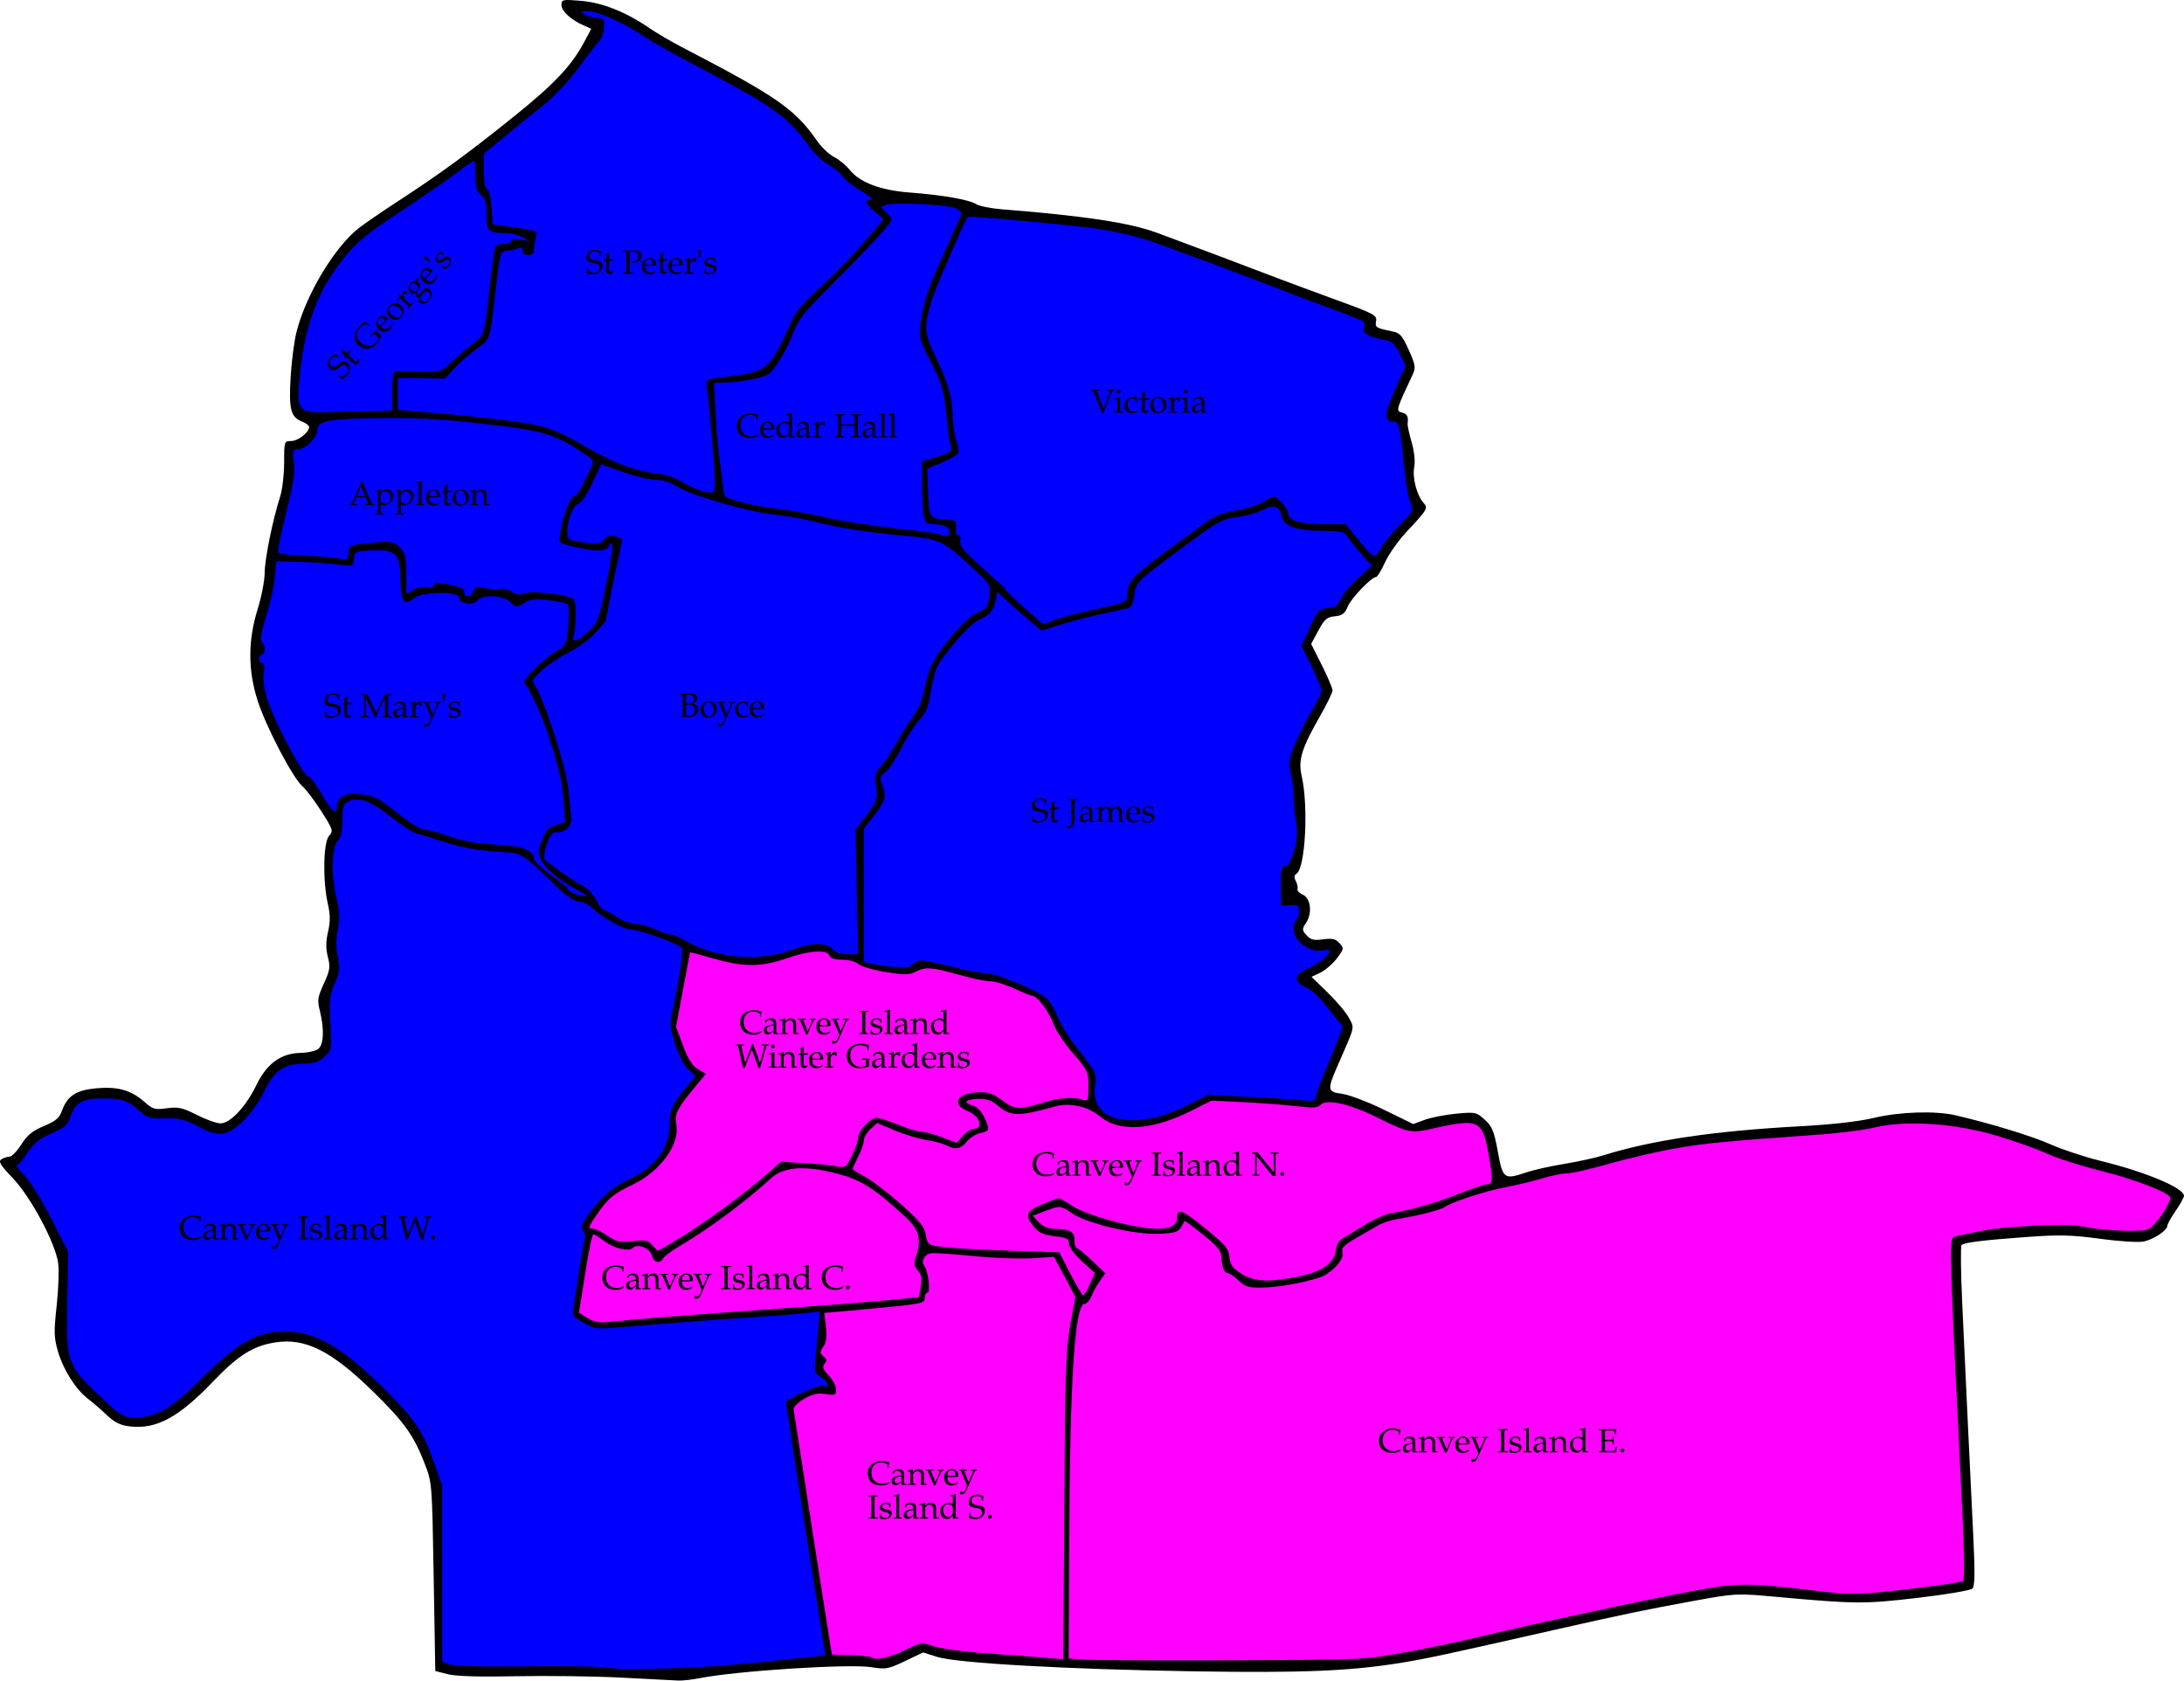
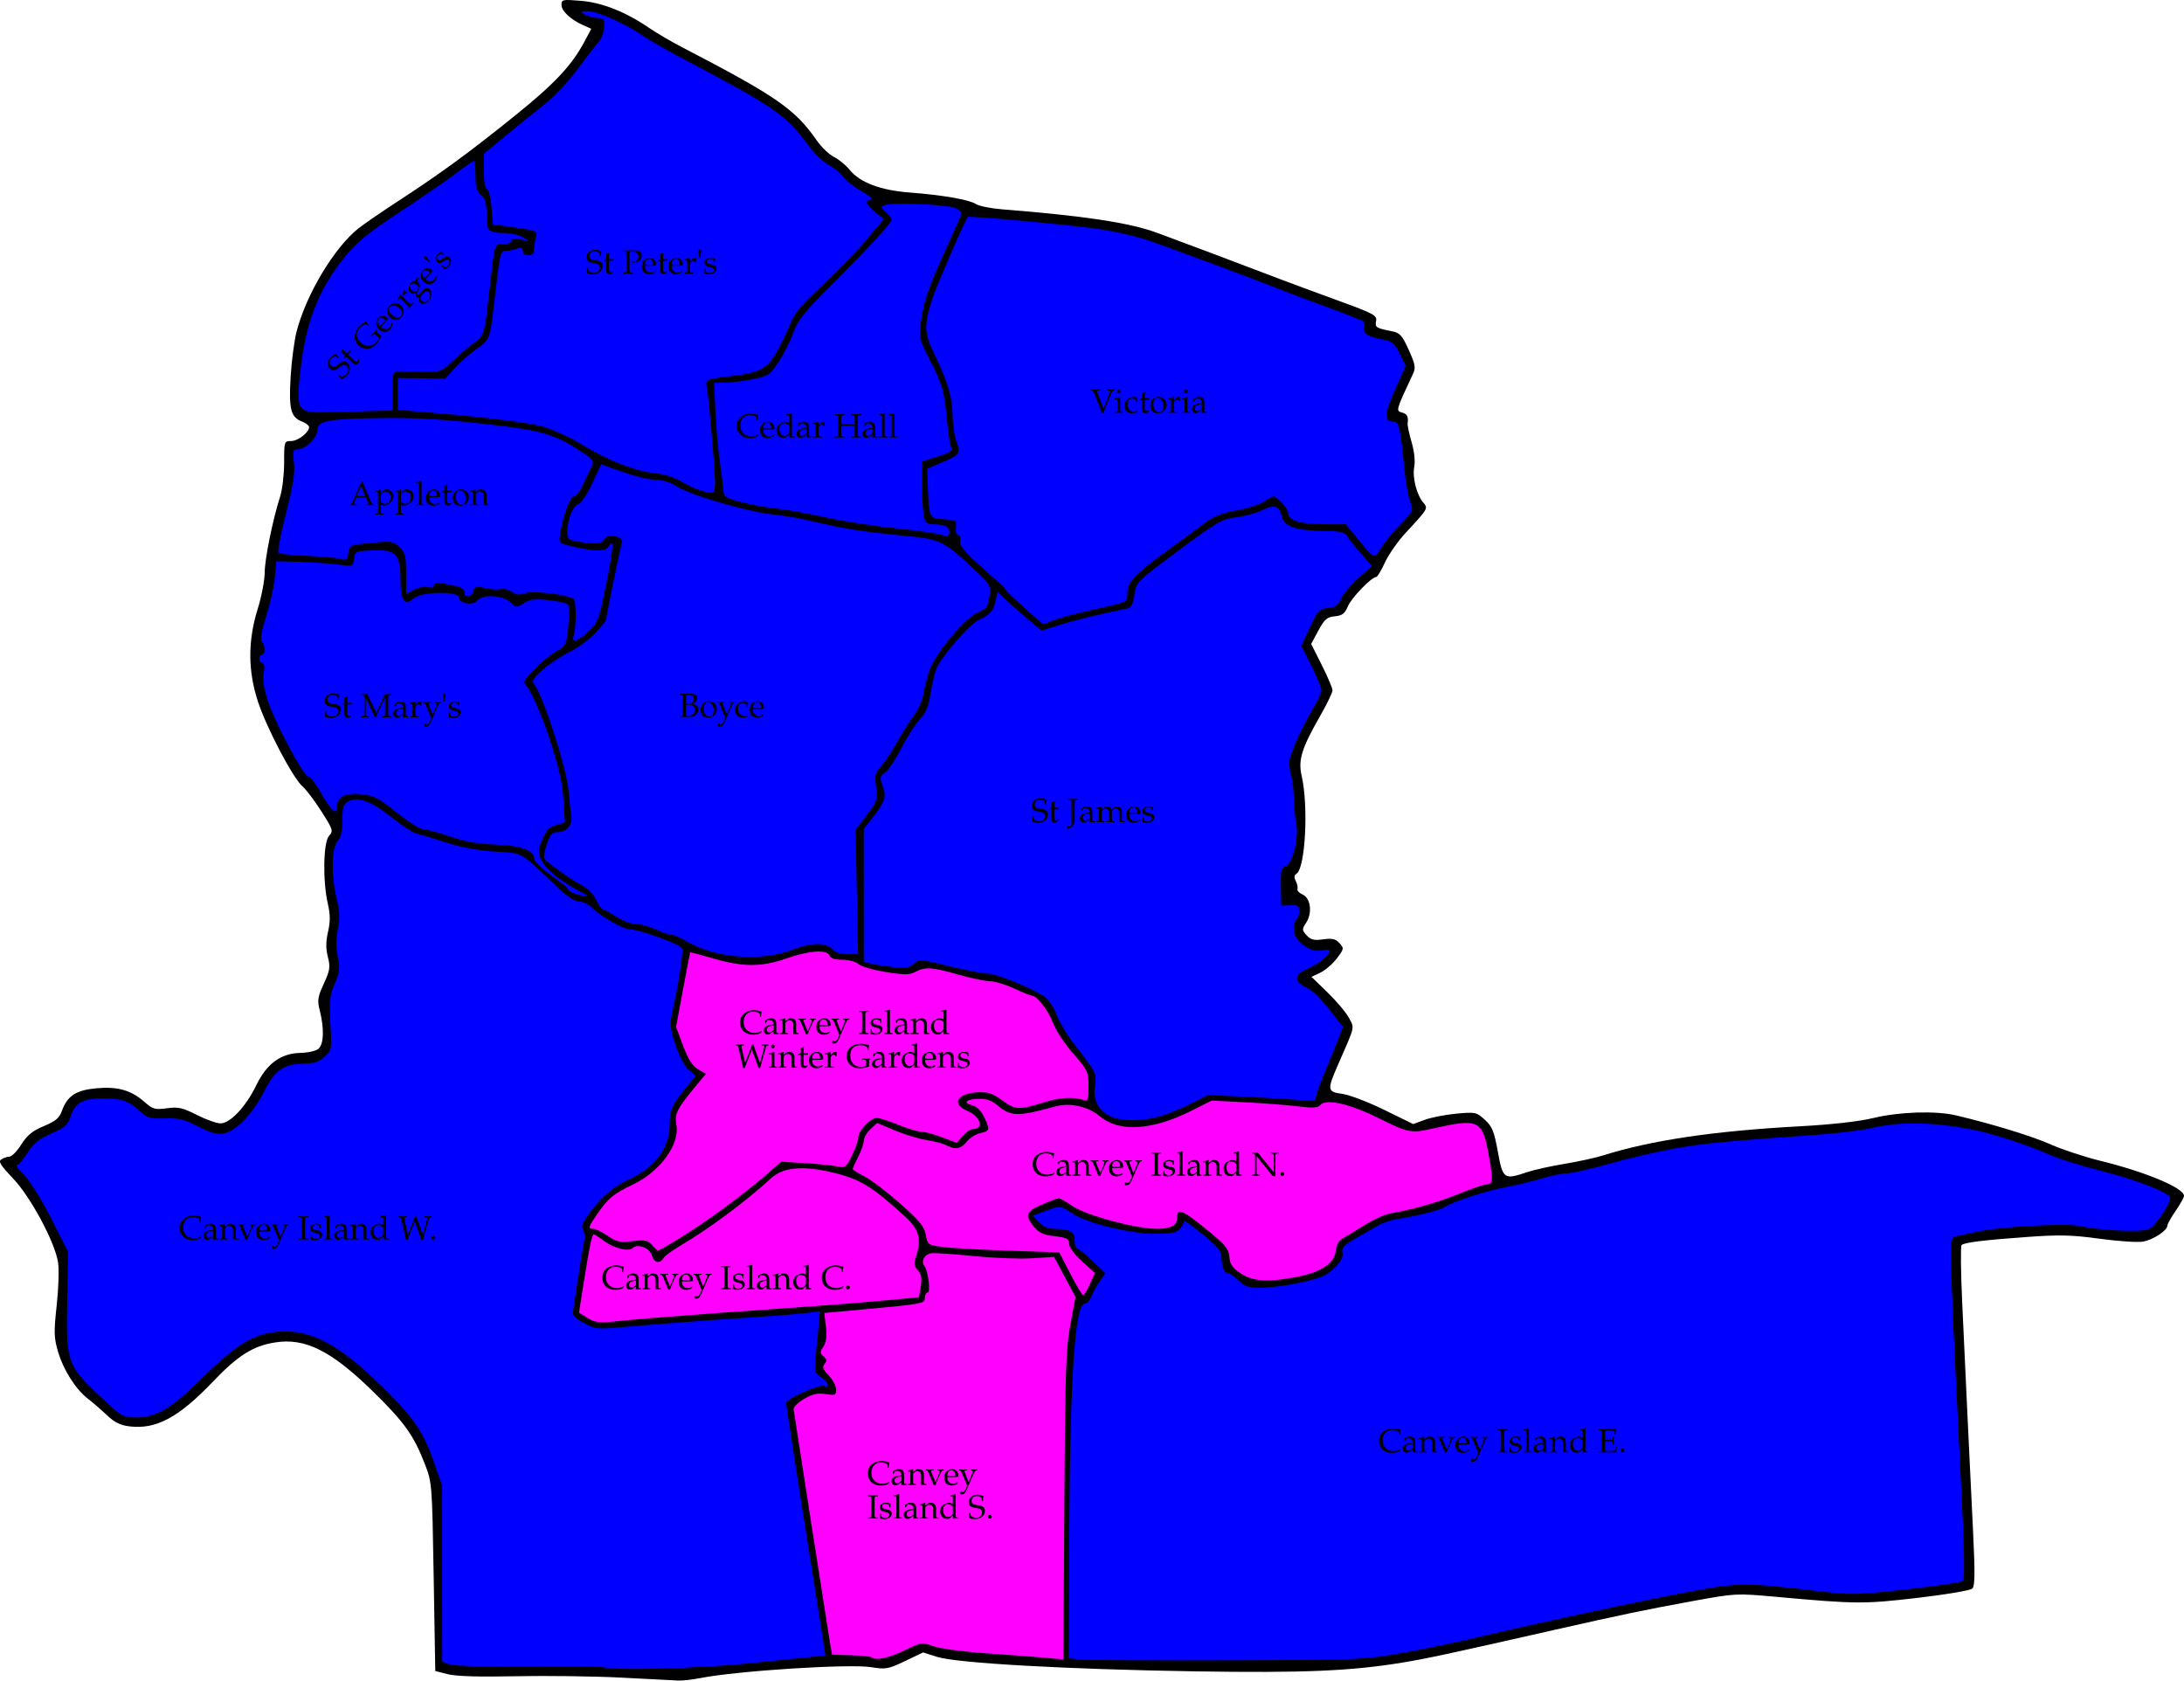
<svg xmlns="http://www.w3.org/2000/svg" id="svg4444" version="1.1" width="779.829" height="600">
  <defs id="defs4448">
    </defs>
  <path style="fill:#000000" d="m 221.777,598.941 c -9.804,-0.495 -26.739,-0.712 -37.633,-0.484 -13.094,0.275 -21.317,0.027 -24.263,-0.73 l -4.456,-1.146 -0.573,-33.625 c -0.572,-33.57 -0.578,-33.637 -3.258,-40.532 -3.867,-9.95 -7.245,-14.672 -18.164,-25.388 -15.071,-14.793 -24.46,-19.505 -35.336,-17.735 -7.85,1.278 -13.141,4.638 -22.161,14.075 -12.05,12.607 -20.086,16.952 -29.412,15.901 -3.525,-0.397 -5.513,-1.351 -8.278,-3.974 -2.001,-1.898 -5.073,-4.552 -6.826,-5.898 -4.408,-3.385 -8.811,-10.345 -10.74,-16.981 -1.418,-4.875 -1.473,-6.941 -0.436,-16.335 0.653,-5.915 0.88,-12.8 0.505,-15.301 -1.087,-7.248 -9.764,-23.433 -16.156,-30.135 -4.463,-4.679 -5.273,-6.007 -4.112,-6.742 0.795,-0.503 2.115,-0.938 2.932,-0.966 0.817,-0.028 2.721,-2.002 4.231,-4.386 2.096,-3.31 3.99,-4.851 8.014,-6.518 4.146,-1.719 5.513,-2.861 6.418,-5.362 1.96,-5.419 5.019,-7.454 12.216,-8.126 7.672,-0.716 12.459,0.619 17.228,4.806 3.061,2.687 3.806,2.901 8.085,2.314 4.04,-0.554 5.563,-0.215 10.656,2.369 3.268,1.658 7.077,3.021 8.464,3.028 3.464,0.017 9.079,-5.954 12.777,-13.588 3.755,-7.752 8.771,-11.427 15.795,-11.572 2.624,-0.054 5.503,-0.706 6.397,-1.449 1.912,-1.587 2.132,-7.135 0.534,-13.48 -0.975,-3.871 -0.824,-4.921 1.398,-9.776 2.189,-4.781 2.363,-5.94 1.441,-9.574 -0.753,-2.966 -0.734,-5.5 0.065,-8.964 0.843,-3.652 0.824,-6.103 -0.079,-10.049 -1.86,-8.133 -1.612,-21.934 0.435,-24.193 1.588,-1.752 1.446,-2.205 -2.739,-8.767 -2.427,-3.806 -5.454,-7.811 -6.725,-8.9 -3.416,-2.927 -12.849,-20.891 -15.946,-30.368 -3.576,-10.941 -3.592,-21.639 -0.052,-33.014 1.356,-4.357 2.473,-10.129 2.481,-12.826 0.015,-4.926 2.861,-18.974 5.527,-27.282 0.787,-2.451 1.428,-7.91 1.425,-12.132 -0.005,-7.528 0.043,-7.675 2.471,-7.675 2.476,0 6.437,-3.062 6.437,-4.976 0,-0.558 -1.087,-1.428 -2.416,-1.933 -4.123,-1.568 -4.857,-4.34 -4.186,-15.817 0.336,-5.747 1.302,-13.123 2.146,-16.391 3.423,-13.248 13.469,-29.997 22.077,-36.809 2.019,-1.598 8.35,-5.947 14.069,-9.665 15.038,-9.777 25.33,-17.302 41.733,-30.513 14.335,-11.546 20.375,-17.988 24.973,-26.637 l 2.364,-4.446 -2.78,-1.231 c -4.536,-2.008 -7.86,-5.086 -7.86,-7.279 0,-1.939 0.389,-2.02 7.025,-1.463 7.588,0.636 16.03,4.001 24.281,9.678 2.534,1.744 7.78,4.818 11.657,6.832 33.903,17.613 40.358,22.085 48.278,33.446 1.613,2.314 4.361,4.928 6.105,5.808 1.745,0.88 4.253,2.946 5.575,4.59 3.613,4.494 10.999,7.285 21.365,8.075 11.806,0.899 21.328,2.56 23.768,4.145 1.089,0.708 5.323,1.55 9.408,1.873 28.98,2.289 45.281,4.747 54.963,8.288 7.935,2.902 31.98,11.949 44.07,16.582 3.54,1.357 12.815,4.788 20.611,7.626 12.983,4.725 14.139,5.344 13.759,7.365 -0.431,2.288 -0.053,2.527 5.876,3.716 2.641,0.53 3.512,1.524 5.801,6.625 2.345,5.225 2.535,6.34 1.468,8.611 -6.032,12.846 -6.118,13.141 -3.966,13.704 1.936,0.506 2.413,1.416 2.087,3.977 -0.085,0.664 0.556,3.648 1.423,6.632 0.963,3.313 1.325,6.768 0.929,8.879 -0.708,3.772 0.896,9.999 3.276,12.726 1.747,2 1.64,2.183 -6.258,10.671 -2.791,2.999 -6.146,7.79 -7.456,10.646 -1.31,2.856 -2.718,5.193 -3.128,5.193 -1.656,0 -8.874,7.474 -10.136,10.496 -1.086,2.6 -1.995,3.294 -4.648,3.548 -2.798,0.268 -3.688,1.039 -5.872,5.089 l -2.574,4.773 3.812,7.588 c 2.096,4.173 3.812,8.221 3.812,8.994 0,0.774 -1.939,4.793 -4.308,8.932 -6.73,11.756 -8.015,15.886 -6.711,21.58 2.489,10.869 1.32,33.004 -1.847,34.961 -0.838,0.518 -0.912,1.309 -0.245,2.603 0.527,1.022 0.794,2.31 0.594,2.861 -0.201,0.551 0.639,1.442 1.867,1.981 2.861,1.255 3.512,6.566 1.232,10.046 -1.528,2.331 -1.516,2.616 0.177,4.487 1.458,1.611 2.601,1.889 5.898,1.437 3.257,-0.446 4.445,-0.169 5.831,1.363 1.671,1.847 1.632,2.066 -0.967,5.474 -1.49,1.953 -4.129,4.228 -5.866,5.056 l -3.157,1.506 5.78,5.611 c 3.179,3.086 6.597,7.155 7.595,9.042 2.004,3.787 2.284,2.575 -3.793,16.455 -4.103,9.373 -4.028,9.919 1.465,10.672 2.494,0.342 9.201,2.906 14.903,5.698 l 10.368,5.076 4.161,-1.529 c 2.289,-0.841 7.34,-1.825 11.226,-2.186 6.797,-0.632 7.182,-0.55 10.161,2.156 2.652,2.409 3.323,4.055 4.68,11.478 1.788,9.785 2.173,10.05 10.497,7.224 2.336,-0.793 8.256,-2.104 13.157,-2.912 4.9,-0.809 11.138,-2.17 13.862,-3.024 17.415,-5.464 39.638,-8.754 70.395,-10.419 11.41,-0.618 20.932,-1.695 26.244,-2.968 9.285,-2.226 22.175,-2.628 29.437,-0.918 12.87,3.03 27.21,7.431 33.862,10.392 4.085,1.819 12.107,4.458 17.826,5.865 16.11,3.964 29.71,9.672 29.71,12.469 0,0.56 -1.337,2.961 -2.971,5.336 -1.634,2.375 -2.971,4.763 -2.971,5.306 0,1.701 -5,5.012 -8.584,5.684 -1.887,0.354 -8.861,-0.098 -15.497,-1.005 -10.027,-1.37 -14.409,-1.48 -25.93,-0.648 -15.73,1.135 -22.467,1.967 -23.468,2.896 -0.38,0.353 -0.281,9.554 0.219,20.448 1.186,25.834 2.747,58.691 3.903,82.198 0.707,14.361 0.644,19.095 -0.263,19.994 -0.654,0.648 -9.433,2.14 -19.51,3.316 -19.206,2.241 -22.062,2.221 -50.507,-0.362 -14.219,-1.291 -14.509,-1.277 -29.654,1.479 -16.591,3.019 -25.961,4.97 -49.573,10.322 -38.549,8.737 -45.648,10.263 -54.468,11.704 -18.319,2.994 -35.214,3.704 -73.78,3.1 -45.686,-0.716 -85.091,-2.924 -92.159,-5.165 l -5.01,-1.589 -6.466,3.086 c -5.988,2.858 -6.878,3.019 -12.033,2.18 -7.745,-1.261 -47.726,1.28 -60.993,3.875 -2.934,0.574 -6.499,0.976 -7.923,0.894 -1.424,-0.082 -10.61,-0.554 -20.414,-1.049 z" id="path4878" />
  <path style="fill:#0000ff" d="m 267.332,593.847 c 9.26,-0.957 19.208,-1.975 22.108,-2.261 l 5.273,-0.521 -0.619,-4.128 c -0.96,-6.407 -3.379,-21.752 -5.49,-34.829 -2.608,-16.155 -7.903,-50.548 -7.903,-51.33 0,-1.253 11.816,-6.568 13.318,-5.992 2.453,0.941 1.775,-1.401 -0.916,-3.164 -2.227,-1.459 -2.403,-2.077 -1.913,-6.708 0.297,-2.805 0.775,-7.72 1.061,-10.921 l 0.522,-5.82 -5.294,0.644 c -2.911,0.354 -11.978,1.072 -20.149,1.594 -14.452,0.924 -31.804,2.237 -47.162,3.57 -6.796,0.59 -7.965,0.421 -11.728,-1.694 -3.939,-2.214 -4.146,-2.549 -3.594,-5.829 0.322,-1.914 1.289,-8.156 2.149,-13.872 0.86,-5.716 1.736,-10.565 1.947,-10.776 0.211,-0.211 -0.068,-1.228 -0.621,-2.26 -0.772,-1.442 -0.499,-2.615 1.181,-5.069 4.294,-6.274 9.386,-10.847 14.748,-13.244 9.591,-4.288 14.855,-11.263 14.855,-19.684 0,-5.18 0.856,-7.13 5.777,-13.166 l 3.489,-4.279 -2.478,-2.159 c -1.444,-1.257 -3.409,-4.991 -4.708,-8.943 -1.899,-5.779 -2.076,-7.467 -1.198,-11.389 2.269,-10.136 4.063,-21.789 3.549,-23.062 -0.563,-1.397 -15.445,-6.795 -18.732,-6.795 -2.303,0 -10.128,-4.458 -13.315,-7.584 -1.3,-1.275 -3.43,-2.319 -4.735,-2.319 -1.476,0 -4.233,-1.775 -7.304,-4.704 -14.249,-13.589 -12.264,-12.444 -22.736,-13.124 -6.049,-0.393 -12.237,-1.541 -17.331,-3.215 -4.357,-1.432 -9.037,-2.838 -10.399,-3.125 -1.362,-0.287 -5.555,-2.981 -9.318,-5.987 -7.174,-5.731 -11.844,-7.422 -15.336,-5.552 -1.741,0.932 -2.085,2.036 -2.085,6.697 0,3.927 -0.514,6.149 -1.733,7.495 -2.167,2.393 -2.289,12.46 -0.252,20.751 1.061,4.317 1.151,6.862 0.375,10.646 -0.687,3.353 -0.696,6.549 -0.028,9.809 0.847,4.136 0.689,5.537 -1.096,9.685 -1.803,4.191 -2.012,6.122 -1.543,14.228 0.532,9.176 0.487,9.431 -2.066,11.798 -2.034,1.885 -3.753,2.44 -7.79,2.515 -6.885,0.127 -10.057,2.393 -13.762,9.83 -3.836,7.701 -10.087,14.241 -14.381,15.046 -2.502,0.469 -4.615,-0.098 -9.146,-2.456 -4.89,-2.545 -6.916,-3.039 -11.906,-2.901 -5.208,0.144 -6.377,-0.173 -8.729,-2.367 -4.205,-3.921 -6.541,-4.755 -13.324,-4.755 -7.398,0 -10.034,1.468 -11.699,6.512 -0.981,2.971 -2.073,3.928 -6.849,5.999 -4.406,1.911 -6.306,3.451 -8.461,6.86 -1.528,2.418 -3.234,4.396 -3.791,4.396 -0.556,0 0.603,1.615 2.576,3.588 1.973,1.973 6.307,8.945 9.63,15.494 l 6.042,11.906 -0.305,17.93 c -0.384,22.584 -0.358,22.646 15.309,36.994 4.052,3.711 5.151,4.209 9.281,4.209 7.063,0 12.686,-3.27 22.641,-13.165 13.827,-13.744 20.458,-17.535 30.677,-17.535 10.286,0 19.94,5.455 33.99,19.207 11.903,11.65 15.05,16.195 19.027,27.472 l 2.921,8.284 0.019,31.468 0.019,31.468 2.562,0.974 c 1.51,0.574 12.793,0.858 27.482,0.69 13.706,-0.156 26.256,0.02 27.891,0.392 5.135,1.168 33.957,0.349 51.497,-1.464 z" id="path4876" />
-   <path style="fill:#ff00ff" d="m 501.968,589.898 c 8.13,-1.488 19.271,-3.8 24.758,-5.137 17.936,-4.37 63.129,-14.078 78.257,-16.812 16.082,-2.906 18.769,-2.899 44.294,0.113 11.871,1.401 13.586,1.366 31.691,-0.651 10.527,-1.173 19.536,-2.506 20.02,-2.962 0.512,-0.483 0.396,-10.688 -0.276,-24.412 -0.636,-12.97 -1.811,-36.941 -2.612,-53.268 -0.801,-16.327 -1.457,-33.142 -1.457,-37.366 0,-7.588 0.033,-7.687 2.723,-8.217 1.498,-0.295 4.729,-0.983 7.18,-1.527 7.987,-1.774 31.334,-3.014 36.204,-1.922 7.175,1.608 21.447,2.284 24.329,1.152 2.33,-0.915 7.8,-8.808 7.8,-11.255 0,-1.747 -12.376,-6.536 -25.149,-9.731 -7.023,-1.757 -15.521,-4.482 -18.885,-6.056 -3.363,-1.574 -11.432,-4.446 -17.931,-6.382 -14.941,-4.452 -32.201,-5.62 -43.506,-2.945 -3.813,0.902 -12.726,2.052 -19.807,2.554 -33.46,2.375 -40.548,3.051 -51.083,4.872 -6.219,1.075 -16.855,3.532 -23.635,5.458 -6.78,1.927 -13.688,3.507 -15.35,3.511 -1.663,0.004 -5.736,0.833 -9.052,1.841 -3.316,1.009 -9.109,2.398 -12.874,3.088 -7.068,1.295 -19.728,5.47 -22.001,7.254 -1.122,0.881 -10.616,3.235 -16.535,4.1 -2.465,0.36 -5.48,1.402 -7.427,2.565 -0.817,0.488 -4.033,2.333 -7.146,4.1 -4.586,2.603 -5.564,3.598 -5.152,5.241 0.53,2.113 -1.802,5.276 -5.843,7.923 -2.976,1.95 -15.689,4.561 -22.757,4.674 -4.925,0.079 -6.129,-0.28 -8.472,-2.525 -1.502,-1.439 -3.216,-2.617 -3.809,-2.617 -1.346,0 -2.274,-2.327 -2.301,-5.775 -0.017,-2.047 -1.487,-3.832 -6.523,-7.921 -3.576,-2.903 -6.575,-5.131 -6.663,-4.952 -2.028,4.101 -2.414,4.291 -9.33,4.577 -8.544,0.354 -25.453,-3.637 -30.799,-7.27 -4.237,-2.879 -4.32,-2.886 -9.798,-0.794 l -4.276,1.633 2.187,2.328 c 1.367,1.456 3.329,2.333 5.233,2.342 5.754,0.026 7.502,0.973 7.502,4.063 0,1.571 0.366,2.856 0.813,2.856 0.447,0 2.92,2.018 5.494,4.485 l 4.681,4.485 -2.003,2.813 c -1.102,1.547 -2.449,3.985 -2.994,5.418 -0.545,1.433 -1.605,2.605 -2.355,2.605 -3.56,0 -5.314,26.819 -5.55,84.865 l -0.17,41.785 4.756,0.406 c 2.616,0.223 26.37,0.336 52.787,0.251 47.731,-0.155 48.124,-0.172 62.813,-2.862 z" id="path4840" />
+   <path style="fill:#0000ff" d="m 501.968,589.898 c 8.13,-1.488 19.271,-3.8 24.758,-5.137 17.936,-4.37 63.129,-14.078 78.257,-16.812 16.082,-2.906 18.769,-2.899 44.294,0.113 11.871,1.401 13.586,1.366 31.691,-0.651 10.527,-1.173 19.536,-2.506 20.02,-2.962 0.512,-0.483 0.396,-10.688 -0.276,-24.412 -0.636,-12.97 -1.811,-36.941 -2.612,-53.268 -0.801,-16.327 -1.457,-33.142 -1.457,-37.366 0,-7.588 0.033,-7.687 2.723,-8.217 1.498,-0.295 4.729,-0.983 7.18,-1.527 7.987,-1.774 31.334,-3.014 36.204,-1.922 7.175,1.608 21.447,2.284 24.329,1.152 2.33,-0.915 7.8,-8.808 7.8,-11.255 0,-1.747 -12.376,-6.536 -25.149,-9.731 -7.023,-1.757 -15.521,-4.482 -18.885,-6.056 -3.363,-1.574 -11.432,-4.446 -17.931,-6.382 -14.941,-4.452 -32.201,-5.62 -43.506,-2.945 -3.813,0.902 -12.726,2.052 -19.807,2.554 -33.46,2.375 -40.548,3.051 -51.083,4.872 -6.219,1.075 -16.855,3.532 -23.635,5.458 -6.78,1.927 -13.688,3.507 -15.35,3.511 -1.663,0.004 -5.736,0.833 -9.052,1.841 -3.316,1.009 -9.109,2.398 -12.874,3.088 -7.068,1.295 -19.728,5.47 -22.001,7.254 -1.122,0.881 -10.616,3.235 -16.535,4.1 -2.465,0.36 -5.48,1.402 -7.427,2.565 -0.817,0.488 -4.033,2.333 -7.146,4.1 -4.586,2.603 -5.564,3.598 -5.152,5.241 0.53,2.113 -1.802,5.276 -5.843,7.923 -2.976,1.95 -15.689,4.561 -22.757,4.674 -4.925,0.079 -6.129,-0.28 -8.472,-2.525 -1.502,-1.439 -3.216,-2.617 -3.809,-2.617 -1.346,0 -2.274,-2.327 -2.301,-5.775 -0.017,-2.047 -1.487,-3.832 -6.523,-7.921 -3.576,-2.903 -6.575,-5.131 -6.663,-4.952 -2.028,4.101 -2.414,4.291 -9.33,4.577 -8.544,0.354 -25.453,-3.637 -30.799,-7.27 -4.237,-2.879 -4.32,-2.886 -9.798,-0.794 l -4.276,1.633 2.187,2.328 c 1.367,1.456 3.329,2.333 5.233,2.342 5.754,0.026 7.502,0.973 7.502,4.063 0,1.571 0.366,2.856 0.813,2.856 0.447,0 2.92,2.018 5.494,4.485 l 4.681,4.485 -2.003,2.813 c -1.102,1.547 -2.449,3.985 -2.994,5.418 -0.545,1.433 -1.605,2.605 -2.355,2.605 -3.56,0 -5.314,26.819 -5.55,84.865 l -0.17,41.785 4.756,0.406 c 2.616,0.223 26.37,0.336 52.787,0.251 47.731,-0.155 48.124,-0.172 62.813,-2.862 z" id="path4840" />
  <path style="fill:#ff00ff" d="m 322.997,589.231 c 5.985,-2.92 6.213,-2.952 10.384,-1.467 2.346,0.835 10.504,1.943 18.129,2.462 7.626,0.519 17.088,1.231 21.028,1.582 l 7.163,0.638 0.335,-54.831 c 0.293,-47.955 0.563,-56.069 2.151,-64.708 l 1.815,-9.878 -3.825,-7.143 -3.825,-7.143 -7.965,0.495 c -4.381,0.272 -13.758,-0.09 -20.839,-0.805 -7.081,-0.715 -13.839,-1.163 -15.019,-0.995 -2.419,0.345 -3.781,2.845 -2.464,4.524 1.367,1.744 2.31,9.53 1.154,9.53 -0.551,0 -1.002,0.834 -1.002,1.853 0,2.085 -0.514,2.18 -22.648,4.205 l -13.24,1.211 0.577,4.873 c 0.409,3.453 0.148,5.528 -0.895,7.119 -1.307,1.994 -1.301,2.388 0.048,3.508 1.178,0.978 1.26,1.574 0.366,2.651 -0.912,1.098 -0.603,1.965 1.473,4.132 1.445,1.508 2.627,3.759 2.627,5.003 0,2.058 -0.334,2.208 -3.714,1.67 -2.835,-0.451 -4.651,-0.048 -7.675,1.704 -2.179,1.262 -3.876,2.938 -3.771,3.723 0.288,2.16 12.107,78.018 12.953,83.13 l 0.737,4.457 6.827,0.232 c 3.755,0.128 7.056,0.462 7.337,0.743 1.285,1.285 6.176,0.258 11.776,-2.475 z" id="path4808" />
  <path style="fill:#ff00ff" d="m 234.156,470.462 c 11.461,-0.936 27.517,-2.11 54.963,-4.017 8.17,-0.568 20.288,-1.544 26.928,-2.17 l 12.073,-1.137 0.651,-3.856 c 0.491,-2.909 0.239,-4.312 -1.029,-5.712 -1.392,-1.538 -1.496,-2.42 -0.606,-5.137 1.989,-6.072 1.034,-9.508 -3.895,-14.018 -12.147,-11.113 -16.335,-13.607 -26.914,-16.023 -10.065,-2.299 -16.817,-1.569 -20.999,2.269 -8.943,8.208 -22.279,18.121 -32.285,23.999 -2.982,1.752 -5.778,3.804 -6.214,4.562 -1.235,2.148 -3.389,1.621 -4.044,-0.989 -0.651,-2.595 -5.163,-4.372 -6.841,-2.694 -1.455,1.455 -6.677,0.187 -10.292,-2.5 -1.734,-1.289 -3.37,-2.343 -3.635,-2.343 -0.65,0 -1.481,3.978 -3.551,16.992 l -1.741,10.949 3.069,1.919 c 2.386,1.492 4.171,1.799 8.02,1.378 2.723,-0.297 10.077,-0.959 16.34,-1.471 z" id="path4766" />
  <path style="fill:#ff00ff" d="m 389.159,458.485 1.802,-3.997 -4.623,-4.185 c -2.707,-2.45 -4.623,-5.046 -4.623,-6.263 0,-1.767 -0.773,-2.17 -5.143,-2.688 -3.997,-0.473 -5.644,-1.221 -7.392,-3.357 -3.361,-4.106 -2.864,-5.469 2.896,-7.953 2.85,-1.229 5.548,-2.232 5.994,-2.228 0.447,0.003 2.675,1.271 4.952,2.817 4.876,3.311 22.57,8.083 29.971,8.083 5.196,0 7.345,-1.2 7.345,-4.101 0,-3.393 1.815,-2.678 10.009,3.947 7.175,5.8 8.352,7.185 8.606,10.122 0.23,2.656 1.098,3.943 3.961,5.871 4.426,2.98 9.626,3.338 19.936,1.374 8.939,-1.703 13.665,-4.863 14.121,-9.44 0.183,-1.839 1.11,-3.563 2.263,-4.206 1.074,-0.6 4.609,-2.756 7.855,-4.793 3.246,-2.036 7.492,-3.97 9.436,-4.296 7.949,-1.335 16.439,-3.757 24.35,-6.947 4.604,-1.856 9.019,-3.375 9.812,-3.375 2.35,0 2.511,-1.247 1.162,-9.014 -2.491,-14.345 -3.294,-14.753 -21.158,-10.749 -6.775,1.518 -8.266,1.205 -18.38,-3.868 -10.338,-5.185 -18.903,-7.117 -20.882,-4.712 -0.835,1.015 -2.646,1.12 -8.011,0.463 -3.813,-0.466 -12.302,-1.12 -18.864,-1.452 l -11.932,-0.604 -7.164,3.608 c -13.978,7.039 -25.86,7.794 -32.657,2.074 -4.333,-3.646 -10.753,-5.068 -16.122,-3.57 -13.137,3.664 -15.761,3.614 -20.528,-0.398 -2.202,-1.852 -3.961,-2.433 -7.009,-2.314 -4.466,0.175 -5.402,1.443 -1.744,2.361 1.357,0.341 3.007,2.012 3.961,4.014 2.206,4.626 2.102,5.084 -1.323,5.836 -1.627,0.357 -3.808,1.73 -4.847,3.05 -2.063,2.623 -4.097,2.99 -7.241,1.307 -1.123,-0.601 -4.325,-1.448 -7.115,-1.881 -2.79,-0.434 -7.903,-1.983 -11.361,-3.443 l -6.289,-2.655 -2.377,2.233 c -1.307,1.228 -2.377,3.064 -2.377,4.08 0,1.016 -0.891,3.595 -1.981,5.73 -1.089,2.135 -1.981,4.114 -1.981,4.397 0,0.283 1.894,1.478 4.209,2.655 2.315,1.177 8.045,5.532 12.734,9.676 6.986,6.175 8.639,8.189 9.157,11.156 0.612,3.503 0.8,3.643 5.822,4.334 2.854,0.393 13.44,0.992 23.524,1.331 l 18.334,0.618 3.961,7.673 c 2.179,4.22 4.228,7.674 4.554,7.675 0.326,9.9e-4 1.403,-1.796 2.395,-3.995 z" id="path4724" />
  <path style="fill:#ff00ff" d="m 239.807,443.82 c 11.274,-6.69 25.361,-16.943 35.308,-25.699 l 3.821,-3.364 8.558,0.52 c 4.707,0.286 9.9,0.809 11.541,1.163 2.783,0.599 3.132,0.336 5.199,-3.918 1.219,-2.508 2.216,-5.375 2.216,-6.37 0,-2.404 4.395,-7.057 6.637,-7.027 0.979,0.013 4.454,1.125 7.722,2.471 3.268,1.346 6.94,2.45 8.16,2.452 1.22,0.003 4.562,0.904 7.427,2.004 l 5.21,1.999 2.181,-2.495 c 1.199,-1.372 2.844,-2.495 3.655,-2.495 4.039,0 2.646,-4.484 -1.995,-6.424 -5.9,-2.465 -3.696,-6.349 3.788,-6.675 3.577,-0.156 5.226,0.403 8.672,2.937 4.623,3.4 5.995,3.451 15.201,0.564 5.09,-1.596 10.078,-1.905 13.457,-0.833 1.944,0.617 2.082,0.299 2.082,-4.79 0,-5.191 -0.26,-5.748 -5.457,-11.703 -3.001,-3.439 -6.194,-8.258 -7.095,-10.709 -1.609,-4.378 -5.795,-9.903 -7.503,-9.903 -0.478,0 -3.402,-1.175 -6.499,-2.611 -3.097,-1.436 -6.968,-2.605 -8.602,-2.598 -1.634,0.007 -6.697,-1.046 -11.252,-2.34 -9.553,-2.715 -11.804,-2.862 -15.381,-1.006 -2.167,1.124 -3.923,1.135 -10.611,0.064 -4.408,-0.706 -8.785,-1.98 -9.726,-2.833 -0.962,-0.871 -3.475,-1.549 -5.737,-1.549 -2.664,0 -4.218,-0.502 -4.595,-1.486 -0.864,-2.253 -7.185,-1.843 -15.296,0.99 -8.961,3.131 -15.464,3.15 -26.071,0.078 -4.553,-1.319 -8.329,-2.321 -8.391,-2.228 -0.062,0.093 -1.221,6.124 -2.577,13.402 l -2.464,13.233 2.518,6.722 c 1.807,4.824 3.311,7.191 5.326,8.381 l 2.808,1.658 -3.839,4.63 c -6.457,7.788 -7.407,9.701 -6.697,13.487 1.318,7.026 -5.778,16.769 -15.602,21.422 -6.752,3.198 -8.788,4.887 -12.662,10.503 -3.263,4.73 -3.407,5.268 -1.414,5.268 0.793,0 3.114,1.135 5.157,2.521 3.238,2.197 4.376,2.439 8.856,1.879 4.385,-0.548 5.409,-0.349 6.975,1.357 1.009,1.1 1.926,2.037 2.039,2.082 0.112,0.045 2.34,-1.185 4.952,-2.735 z" id="path4682" />
  <path style="fill:#0000ff" d="m 412.51,398.988 c 2.829,-0.607 8.213,-2.662 11.964,-4.568 l 6.82,-3.465 13.586,0.618 c 7.472,0.34 16.148,0.877 19.28,1.194 4.64,0.469 5.694,0.303 5.694,-0.899 0,-0.811 1.375,-4.752 3.057,-8.757 1.681,-4.005 3.855,-9.356 4.831,-11.89 l 1.775,-4.608 -4.167,-5.295 c -4.487,-5.702 -6.493,-7.594 -9.801,-9.243 -3.63,-1.81 -3.211,-4.33 1.011,-6.069 3.856,-1.589 8.246,-5.034 8.246,-6.471 0,-0.436 -1.334,-0.526 -2.965,-0.2 -4.184,0.837 -9.91,-3.535 -9.91,-7.567 0,-1.574 0.446,-3.138 0.99,-3.474 0.545,-0.337 0.99,-1.654 0.99,-2.928 0,-1.982 -0.463,-2.295 -3.219,-2.17 l -3.219,0.146 -0.127,-6.809 c -0.106,-5.696 0.154,-6.882 1.592,-7.259 2.549,-0.667 4.924,-10.06 3.892,-15.394 -0.448,-2.316 -0.836,-6.438 -0.863,-9.162 -0.027,-2.723 -0.524,-6.662 -1.104,-8.752 -0.908,-3.271 -0.711,-4.661 1.419,-9.982 1.361,-3.4 4.066,-8.82 6.01,-12.045 1.944,-3.225 3.536,-6.583 3.538,-7.463 9.9e-4,-0.88 -1.608,-4.82 -3.577,-8.755 l -3.579,-7.155 3.057,-6.595 c 2.821,-6.087 3.319,-6.618 6.453,-6.897 2.697,-0.239 3.646,-0.907 4.615,-3.244 0.67,-1.619 3.441,-4.941 6.157,-7.383 l 4.938,-4.44 -3.831,-4.265 c -2.107,-2.346 -4.325,-5.127 -4.929,-6.18 -0.922,-1.609 -2.271,-1.929 -8.418,-1.997 -9.938,-0.11 -14.352,-1.656 -15.077,-5.279 -0.743,-3.713 -2.704,-4.308 -6.994,-2.12 -1.942,0.99 -6.074,2.118 -9.182,2.506 -5.224,0.653 -6.784,1.551 -20.689,11.901 -14.914,11.102 -15.045,11.233 -15.722,15.747 -0.541,3.607 -1.133,4.643 -2.851,4.99 -9.538,1.926 -18.045,3.992 -23.654,5.746 l -6.631,2.073 -4.262,-3.534 c -2.344,-1.944 -5.895,-5.05 -7.891,-6.903 l -3.628,-3.369 -0.586,2.932 c -0.751,3.758 -2.152,5.402 -5.957,6.991 -3.319,1.387 -13.684,13.363 -15.344,17.729 -0.562,1.479 -1.465,5.435 -2.005,8.791 -0.732,4.548 -1.717,6.876 -3.869,9.147 -1.588,1.675 -4.543,6.284 -6.568,10.242 -2.024,3.958 -4.617,7.852 -5.762,8.653 -1.897,1.329 -1.971,1.762 -0.835,4.903 1.403,3.88 0.882,5.405 -3.954,11.576 l -2.828,3.609 0,23.766 0,23.766 2.27,0.57 c 1.248,0.313 4.821,0.87 7.939,1.236 4.698,0.552 6.009,0.359 7.649,-1.125 1.915,-1.733 2.331,-1.705 12.699,0.852 5.896,1.454 12.053,2.643 13.684,2.643 3.05,0 15.635,5.107 20.257,8.22 1.439,0.969 3.379,3.84 4.34,6.422 0.956,2.568 3.573,7.039 5.816,9.935 8.603,11.107 8.516,10.935 7.876,15.604 -1.347,9.827 7.214,14.278 21.55,11.204 z" id="path4624" />
  <path style="fill:#0000ff" d="m 282.95,339.084 c 7.175,-2.742 12.264,-2.697 14.609,0.129 0.682,0.822 2.872,1.459 5.016,1.459 l 3.805,0 -0.44,-22.21 -0.44,-22.21 3.985,-5.272 c 3.744,-4.953 3.946,-5.561 3.341,-10.06 -0.564,-4.201 -0.345,-5.112 1.789,-7.428 1.338,-1.452 3.912,-5.313 5.72,-8.581 1.808,-3.268 4.486,-7.502 5.95,-9.408 1.464,-1.906 2.97,-5.249 3.346,-7.427 0.376,-2.179 1.33,-5.967 2.12,-8.418 1.933,-5.996 12.449,-18.743 17.228,-20.883 3.247,-1.454 3.796,-2.194 4.276,-5.772 0.527,-3.927 0.33,-4.312 -4.558,-8.908 -12.043,-11.323 -12.53,-11.557 -26.818,-12.911 -13.036,-1.235 -21.879,-2.638 -31.274,-4.961 -4.085,-1.01 -10.547,-2.148 -14.36,-2.527 -9.033,-0.9 -29.68,-6.877 -34.393,-9.957 -2.336,-1.527 -5.129,-2.413 -7.603,-2.413 -2.151,0 -7.444,-1.25 -11.762,-2.778 l -7.851,-2.778 -3.193,6.853 c -1.827,3.921 -3.95,7.051 -4.962,7.316 -2.816,0.736 -5.346,11.246 -3.049,12.666 0.532,0.329 3.221,0.864 5.977,1.191 4.115,0.487 5.241,0.276 6.307,-1.18 0.965,-1.32 1.995,-1.598 4.031,-1.087 2.242,0.563 2.621,1.079 2.104,2.869 -0.513,1.78 -5.496,26.346 -5.515,27.186 -0.003,0.135 -1.65,2.065 -3.66,4.29 -2.01,2.225 -6.257,5.359 -9.437,6.964 -3.181,1.606 -7.559,4.524 -9.73,6.485 -3.273,2.957 -3.738,3.817 -2.725,5.038 3.03,3.651 11.541,29.935 12.198,37.67 0.311,3.658 0.753,7.86 0.982,9.337 0.499,3.209 -1.677,5.733 -4.943,5.733 -1.844,0 -2.61,0.874 -3.785,4.322 -0.81,2.377 -1.186,4.731 -0.836,5.232 0.959,1.371 10.105,7.794 13.713,9.631 1.745,0.889 3.913,3.174 4.817,5.08 0.904,1.905 2.062,3.464 2.574,3.464 0.512,0 2.57,1.114 4.574,2.476 2.004,1.362 4.988,2.486 6.632,2.498 1.644,0.012 4.931,0.903 7.306,1.981 2.374,1.077 4.969,1.959 5.766,1.959 0.797,0 3.321,1.098 5.61,2.439 10.208,5.982 26.257,7.224 37.558,2.905 z" id="path4606" />
  <path id="path4590" style="fill:#0000ff" d="m 202.465,316.91 c 0,-0.576 -11.691,-7.864 -11.825,-10.63 -0.134,-2.765 -4.956,-4.43 -13.786,-4.758 -6.215,-0.231 -10.998,-1.08 -16.19,-2.872 -4.053,-1.399 -8.312,-2.544 -9.464,-2.544 -1.152,0 -5.458,-2.706 -9.569,-6.012 -6.517,-5.242 -8.148,-6.082 -12.743,-6.556 -5.801,-0.599 -8.62,0.983 -8.62,4.838 0,2.979 -2.191,0.856 -5.901,-5.719 -1.666,-2.951 -3.582,-5.374 -4.258,-5.384 -1.644,-0.024 -11.561,-18.447 -14.327,-26.612 -1.515,-4.473 -2.017,-7.674 -1.607,-10.24 0.394,-2.463 0.217,-3.733 -0.52,-3.733 -0.614,0 -1.117,-0.668 -1.117,-1.486 0,-0.817 0.446,-1.486 0.99,-1.486 1.293,0 1.279,-3.276 -0.019,-4.575 -0.686,-0.686 -0.172,-3.686 1.602,-9.359 1.437,-4.592 2.818,-10.836 3.07,-13.875 l 0.458,-5.526 8.091,0.221 c 4.45,0.121 10.619,0.538 13.709,0.926 5.594,0.702 5.62,0.694 5.942,-2.027 0.312,-2.632 0.556,-2.742 6.666,-2.997 8.422,-0.351 9.919,1.263 9.965,10.75 0.036,7.296 1.523,9.278 4.774,6.364 2.659,-2.383 16.056,-2.644 16.056,-0.313 0,2.132 5.129,3.054 6.508,1.169 1.737,-2.375 9.172,-2.057 11.903,0.508 2.111,1.983 2.302,1.997 4.804,0.358 2.083,-1.365 3.832,-1.579 8.716,-1.069 3.361,0.351 6.497,1.025 6.969,1.497 0.472,0.472 0.551,3.982 0.174,7.8 -0.658,6.678 -0.82,7.018 -4.281,8.976 -1.979,1.119 -5.522,4.006 -7.875,6.414 -3.743,3.832 -4.098,4.559 -2.837,5.82 1.479,1.479 5.746,11.106 8.046,18.15 3.674,11.254 4.866,16.513 5.279,23.284 l 0.454,7.438 -3.332,0.98 c -2.897,0.851 -3.374,1.851 -5.502,6.921 -3.637,8.667 15.673,17.26 16.447,17.952 0.774,0.692 -2.387,0.246 -4.622,-0.652 -1.226,-0.493 -2.228,-1.367 -2.228,-1.943 z" />
  <path style="fill:#0000ff" d="m 210.072,225.45 c 3.435,-3.148 3.756,-4.002 6.404,-17.019 2.629,-12.925 2.863,-16.911 0.773,-13.176 -0.999,1.784 -5.589,1.665 -13.566,-0.352 -4.173,-1.055 -4.221,-1.117 -3.631,-4.649 1.054,-6.319 3.525,-12.988 4.813,-12.988 0.687,0 2.043,-1.671 3.013,-3.714 0.969,-2.043 2.365,-4.956 3.102,-6.475 1.328,-2.737 1.286,-2.796 -4.752,-6.698 -7.682,-4.965 -13.247,-6.656 -27.531,-8.363 -19.995,-2.39 -29.84,-2.981 -45.273,-2.716 -16.468,0.283 -20.089,1.043 -20.089,4.218 0,2.65 -4.268,6.912 -6.921,6.912 -1.881,0 -2.008,0.409 -1.465,4.704 0.452,3.571 -0.228,7.923 -2.824,18.074 -1.88,7.353 -3.101,13.716 -2.712,14.14 0.388,0.424 4.905,0.92 10.038,1.104 5.132,0.184 10.523,0.657 11.98,1.052 2.379,0.644 2.682,0.431 2.971,-2.094 0.314,-2.746 0.505,-2.83 8.079,-3.58 7.26,-0.719 7.909,-0.624 10.134,1.486 2.081,1.973 2.379,3.151 2.394,9.459 l 0.017,7.205 2.819,-1.458 c 1.551,-0.802 3.779,-1.207 4.952,-0.9 1.328,0.347 2.132,0.099 2.132,-0.658 0,-0.862 1.081,-1.024 3.714,-0.558 5.94,1.053 7.18,1.587 7.18,3.095 0,2.113 2.662,1.716 3.237,-0.483 0.436,-1.666 0.972,-1.793 4.324,-1.021 2.105,0.485 4.602,0.643 5.55,0.353 0.947,-0.29 2.673,0.137 3.834,0.951 1.574,1.103 2.758,1.233 4.655,0.512 2.819,-1.072 15.843,0.523 17.457,2.137 0.938,0.938 0.899,9.838 -0.057,13.083 -0.791,2.683 1.275,2.06 5.249,-1.581 z" id="path4570" />
  <path style="fill:#0000ff" d="m 376.139,221.455 c 1.8,-0.752 7.69,-2.346 13.09,-3.542 13.723,-3.04 13.284,-2.858 13.284,-5.509 0,-4.497 2.121,-6.947 12.674,-14.633 5.83,-4.247 12.562,-9.202 14.96,-11.011 3.225,-2.433 6.191,-3.613 11.389,-4.532 3.865,-0.683 8.235,-2.079 9.711,-3.101 1.476,-1.022 3.007,-1.859 3.402,-1.859 1.433,0 5.303,4.347 5.303,5.956 0,2.595 4.388,3.948 12.802,3.948 l 7.757,0 3.632,4.432 c 6.745,8.231 6.539,8.141 9.068,3.952 1.225,-2.029 4.327,-5.821 6.894,-8.427 4.567,-4.637 4.64,-4.809 3.42,-8.042 -0.686,-1.817 -1.619,-7.092 -2.072,-11.722 -1.48,-15.105 -1.891,-16.836 -4.001,-16.836 -3.337,0 -3.168,-2.8 0.69,-11.459 l 3.758,-8.435 -2.119,-4.361 c -1.803,-3.71 -2.678,-4.462 -5.871,-5.038 -5.589,-1.009 -7.486,-2.255 -6.893,-4.524 0.333,-1.274 -0.066,-2.139 -1.145,-2.481 -0.911,-0.288 -2.548,-0.921 -3.637,-1.406 -1.089,-0.485 -5.769,-2.249 -10.398,-3.92 -4.63,-1.671 -11.315,-4.193 -14.855,-5.603 -9.073,-3.614 -36.559,-13.846 -46.388,-17.268 -4.543,-1.582 -12.805,-3.514 -18.36,-4.294 -10.853,-1.523 -46.234,-4.778 -46.673,-4.294 -0.912,1.006 -11.414,25.186 -12.66,29.146 -3.071,9.764 -2.961,12.217 0.905,20.233 4.711,9.768 6.285,15.153 6.35,21.723 0.03,2.996 0.648,7.109 1.373,9.142 1.536,4.304 1.294,4.626 -5.716,7.631 l -4.739,2.032 0.24,6.622 c 0.398,10.978 0.446,11.073 5.697,11.413 4.365,0.282 4.584,0.436 4.313,3.021 -0.164,1.563 0.202,2.723 0.858,2.723 0.645,0 0.924,0.84 0.64,1.926 -0.375,1.432 1.184,3.475 6.074,7.965 3.618,3.321 7.302,6.632 8.187,7.358 0.885,0.726 1.776,1.71 1.981,2.186 0.357,0.833 12.953,12.242 13.525,12.251 0.154,0.002 1.752,-0.611 3.552,-1.363 z" id="path4548" />
  <path style="fill:#0000ff" d="m 337.991,188.047 c -0.734,-0.465 -2.728,-0.853 -4.43,-0.861 -2.669,-0.013 -3.18,-0.441 -3.714,-3.11 -0.34,-1.702 -0.619,-6.746 -0.619,-11.208 l 0,-8.113 5.524,-1.741 c 4.47,-1.409 5.392,-2.058 4.83,-3.399 -0.382,-0.912 -1.056,-5.446 -1.499,-10.076 -0.979,-10.238 -1.648,-12.514 -6.35,-21.6 -3.352,-6.477 -3.621,-7.58 -3.011,-12.316 1.013,-7.853 2.727,-12.956 8.773,-26.122 3.033,-6.604 5.644,-12.57 5.803,-13.257 0.159,-0.688 -1.048,-1.64 -2.682,-2.117 -4.033,-1.176 -21.912,-1.907 -24.374,-0.997 -1.976,0.731 -1.976,0.741 0.054,2.578 1.121,1.014 2.037,2.226 2.037,2.694 0,1.204 -7.458,9.314 -21.271,23.13 -9.91,9.913 -12.22,12.798 -13.789,17.226 -1.036,2.925 -3.374,7.58 -5.195,10.345 -3.064,4.652 -3.736,5.117 -9.01,6.231 -3.135,0.662 -7.589,1.233 -9.899,1.268 l -4.199,0.064 0.515,10.646 c 0.283,5.855 0.954,13.543 1.49,17.083 0.536,3.54 1.081,7.954 1.209,9.808 0.225,3.248 0.461,3.433 6.442,5.064 3.415,0.931 9.208,1.993 12.874,2.358 3.666,0.366 11.345,1.741 17.065,3.056 5.719,1.315 16.882,3.063 24.806,3.884 7.924,0.821 15.5,1.903 16.836,2.404 1.871,0.702 2.507,0.568 2.773,-0.582 0.19,-0.821 -0.256,-1.873 -0.99,-2.339 z" id="path4526" />
  <path style="fill:#0000ff" d="m 255.297,171.729 c -0.305,-7.801 -2.303,-30.686 -2.907,-33.287 -0.689,-2.967 -0.357,-3.123 8.881,-4.189 9.335,-1.077 12.267,-2.493 15.333,-7.401 1.563,-2.502 3.901,-7.175 5.197,-10.386 1.945,-4.82 3.936,-7.292 11.418,-14.173 4.985,-4.584 12.045,-11.869 15.69,-16.188 l 6.627,-7.853 -3.057,-2.573 c -3.441,-2.895 -3.887,-4.373 -1.324,-4.387 0.953,-0.005 -0.6,-1.347 -3.451,-2.982 -2.851,-1.635 -5.838,-3.971 -6.638,-5.19 -0.8,-1.219 -3.058,-3.079 -5.017,-4.133 -1.959,-1.054 -5.068,-3.95 -6.909,-6.437 -8.702,-11.758 -11.913,-13.989 -46.071,-32.008 -5.174,-2.73 -11.291,-6.254 -13.591,-7.832 -6.319,-4.334 -16.245,-8.753 -19.585,-8.72 -2.76,0.027 -2.83,0.115 -0.99,1.23 1.089,0.66 3.095,1.204 4.457,1.208 2.174,0.006 2.457,0.408 2.322,3.302 -0.085,1.812 -0.86,4.04 -1.723,4.952 -0.863,0.911 -4.258,5.304 -7.545,9.761 -3.471,4.707 -8.767,10.292 -12.636,13.325 -3.663,2.872 -9.892,7.902 -13.841,11.177 l -7.18,5.956 0,6.137 c 0,3.812 0.44,6.284 1.161,6.524 0.65,0.217 1.354,3.057 1.6,6.452 l 0.439,6.065 3.847,0.563 c 13.147,1.924 12.036,1.46 11.378,4.752 -0.329,1.645 -0.598,3.603 -0.598,4.352 0,0.749 -0.891,1.362 -1.981,1.362 -1.159,0 -1.981,-0.66 -1.981,-1.591 0,-1.146 -0.485,-1.378 -1.733,-0.828 -0.953,0.42 -2.715,0.802 -3.916,0.849 -2.412,0.095 -2.37,-0.067 -4.272,16.426 -1.803,15.633 -1.589,15.037 -6.697,18.724 -2.571,1.856 -6.104,4.975 -7.853,6.932 l -3.179,3.558 -8.457,-0.11 -8.457,-0.11 0,5.701 0,5.701 8.17,0.656 c 20.215,1.622 36.879,3.611 42.875,5.117 3.834,0.963 9.834,3.653 14.588,6.54 9.751,5.923 18.883,9.488 26.359,10.293 3.26,0.351 7.047,1.552 9.165,2.908 3.695,2.365 9.477,4.406 11.246,3.969 0.545,-0.134 0.922,-1.986 0.839,-4.115 z" id="path4504" />
  <path style="fill:#0000ff" d="m 133.885,146.721 6.19,-0.154 0,-6.932 c 0,-4.831 0.375,-6.963 1.238,-7.035 0.681,-0.056 4.586,-0.022 8.677,0.077 7.36,0.177 7.482,0.139 11.452,-3.611 2.207,-2.085 5.636,-5.019 7.62,-6.522 3.926,-2.973 3.872,-2.792 5.7,-19.056 1.936,-17.224 1.667,-16.341 4.971,-16.341 1.609,0 2.926,-0.501 2.926,-1.114 0,-0.719 1.141,-0.903 3.219,-0.517 l 3.219,0.597 -2.476,-1.428 c -1.362,-0.786 -4.111,-1.444 -6.109,-1.463 -6.158,-0.059 -6.766,-0.651 -6.766,-6.588 0,-4.125 -0.454,-5.739 -1.981,-7.046 -1.516,-1.298 -1.981,-2.921 -1.981,-6.923 0,-2.875 -0.257,-5.227 -0.57,-5.227 -0.314,0 -3.099,1.935 -6.19,4.301 -3.091,2.365 -12.134,8.594 -20.096,13.842 -11.671,7.692 -15.529,10.841 -19.907,16.249 -9.238,11.41 -13.88,23.289 -15.745,40.286 -1.657,15.103 -1.457,15.367 11.331,15.013 4.998,-0.138 11.873,-0.321 15.277,-0.406 z" id="path4484" />
  <text xml:space="preserve" style="font-size:12px;font-style:normal;font-variant:normal;font-weight:normal;font-stretch:normal;text-align:center;line-height:100%;writing-mode:lr-tb;text-anchor:middle;fill:#000000;fill-opacity:1;stroke:none;font-family:Palatino Linotype;-inkscape-font-specification:Palatino Linotype" x="114.534" y="442.516" id="text4880">
    <tspan id="tspan4882" x="114.534" y="442.516">Canvey Island W.</tspan>
  </text>
  <text xml:space="preserve" style="font-size:12px;font-style:normal;font-variant:normal;font-weight:normal;font-stretch:normal;text-align:center;line-height:100%;writing-mode:lr-tb;text-anchor:middle;fill:#000000;fill-opacity:1;stroke:none;font-family:Palatino Linotype;-inkscape-font-specification:Palatino Linotype" x="540.974" y="518.501" id="text4884">
    <tspan id="tspan4886" x="540.974" y="518.501">Canvey Island E.</tspan>
  </text>
  <text xml:space="preserve" style="font-size:12px;font-style:normal;font-variant:normal;font-weight:normal;font-stretch:normal;text-align:center;line-height:100%;writing-mode:lr-tb;text-anchor:middle;fill:#000000;fill-opacity:1;stroke:none;font-family:Palatino Linotype;-inkscape-font-specification:Palatino Linotype" x="336.809" y="530.143" id="text4888">
    <tspan id="tspan4890" x="338.309" y="530.143">Canvey </tspan>
    <tspan x="336.809" y="542.143" id="tspan4892">Island S.</tspan>
  </text>
  <text xml:space="preserve" style="font-size:12px;font-style:normal;font-variant:normal;font-weight:normal;font-stretch:normal;text-align:center;line-height:100%;writing-mode:lr-tb;text-anchor:middle;fill:#000000;fill-opacity:1;stroke:none;font-family:Palatino Linotype;-inkscape-font-specification:Palatino Linotype" x="264.042" y="460.287" id="text4894">
    <tspan id="tspan4896" x="264.042" y="460.287">Canvey Island C.</tspan>
  </text>
  <text xml:space="preserve" style="font-size:12px;font-style:normal;font-variant:normal;font-weight:normal;font-stretch:normal;text-align:center;line-height:100%;writing-mode:lr-tb;text-anchor:middle;fill:#000000;fill-opacity:1;stroke:none;font-family:Palatino Linotype;-inkscape-font-specification:Palatino Linotype" x="418.424" y="419.77" id="text4898">
    <tspan id="tspan4900" x="418.424" y="419.77">Canvey Island N.</tspan>
  </text>
  <text xml:space="preserve" style="font-size:12px;font-style:normal;font-variant:normal;font-weight:normal;font-stretch:normal;text-align:center;line-height:100%;writing-mode:lr-tb;text-anchor:middle;fill:#000000;fill-opacity:1;stroke:none;font-family:Palatino Linotype;-inkscape-font-specification:Palatino Linotype" x="309.156" y="369.176" id="text4902">
    <tspan id="tspan4904" x="309.156" y="369.176">Canvey Island</tspan>
    <tspan x="309.156" y="381.176" id="tspan4906">Winter Gardens</tspan>
  </text>
  <text xml:space="preserve" style="font-size:12px;font-style:normal;font-variant:normal;font-weight:normal;font-stretch:normal;text-align:center;line-height:100%;writing-mode:lr-tb;text-anchor:middle;fill:#000000;fill-opacity:1;stroke:none;font-family:Palatino Linotype;-inkscape-font-specification:Palatino Linotype" x="394.869" y="293.514" id="text4908">
    <tspan id="tspan4910" x="394.869" y="293.514">St James</tspan>
  </text>
  <text xml:space="preserve" style="font-size:12px;font-style:normal;font-variant:normal;font-weight:normal;font-stretch:normal;text-align:center;line-height:100%;writing-mode:lr-tb;text-anchor:middle;fill:#000000;fill-opacity:1;stroke:none;font-family:Palatino Linotype;-inkscape-font-specification:Palatino Linotype" x="262.295" y="255.975" id="text4912">
    <tspan id="tspan4914" x="262.295" y="255.975">Boyce</tspan>
  </text>
  <text xml:space="preserve" style="font-size:12px;font-style:normal;font-variant:normal;font-weight:normal;font-stretch:normal;text-align:center;line-height:100%;writing-mode:lr-tb;text-anchor:middle;fill:#000000;fill-opacity:1;stroke:none;font-family:Palatino Linotype;-inkscape-font-specification:Palatino Linotype" x="154.161" y="180.34" id="text4917">
    <tspan id="tspan4919" x="154.161" y="180.34">Appleton</tspan>
  </text>
  <text xml:space="preserve" style="font-size:12px;font-style:normal;font-variant:normal;font-weight:normal;font-stretch:normal;text-align:center;line-height:100%;writing-mode:lr-tb;text-anchor:middle;fill:#000000;fill-opacity:1;stroke:none;font-family:Palatino Linotype;-inkscape-font-specification:Palatino Linotype" x="414.813" y="147.333" id="text4921">
    <tspan id="tspan4923" x="414.813" y="147.333">Victoria</tspan>
  </text>
  <text xml:space="preserve" style="font-size:12px;font-style:normal;font-variant:normal;font-weight:normal;font-stretch:normal;text-align:center;line-height:100%;writing-mode:lr-tb;text-anchor:middle;fill:#000000;fill-opacity:1;stroke:none;font-family:Palatino Linotype;-inkscape-font-specification:Palatino Linotype" x="296.205" y="156.165" id="text4925">
    <tspan id="tspan4927" x="296.205" y="156.165">Cedar Hall</tspan>
  </text>
  <text xml:space="preserve" style="font-size:12px;font-style:normal;font-variant:normal;font-weight:normal;font-stretch:normal;text-align:center;line-height:100%;writing-mode:lr-tb;text-anchor:middle;fill:#000000;fill-opacity:1;stroke:none;font-family:Palatino Linotype;-inkscape-font-specification:Palatino Linotype" x="237.174" y="97.684" id="text4929">
    <tspan id="tspan4931" x="237.174" y="97.684">St Peter's</tspan>
  </text>
  <text xml:space="preserve" style="font-size:12px;font-style:normal;font-variant:normal;font-weight:normal;font-stretch:normal;text-align:center;line-height:100%;writing-mode:lr-tb;text-anchor:middle;fill:#000000;fill-opacity:1;stroke:none;font-family:Palatino Linotype;-inkscape-font-specification:Palatino Linotype" x="17.79" y="181.821" id="text4933" transform="matrix(0.6822144,-0.7311522,0.7311522,0.6822144,0,0)">
    <tspan id="tspan4935" x="17.79" y="181.821">St George's</tspan>
  </text>
  <text xml:space="preserve" style="font-size:12px;font-style:normal;font-variant:normal;font-weight:normal;font-stretch:normal;text-align:center;line-height:100%;writing-mode:lr-tb;text-anchor:middle;fill:#000000;fill-opacity:1;stroke:none;font-family:Palatino Linotype;-inkscape-font-specification:Palatino Linotype" x="144.793" y="256.082" id="text4937">
    <tspan id="tspan4939" x="144.793" y="256.082">St Mary's</tspan>
  </text>
</svg>
